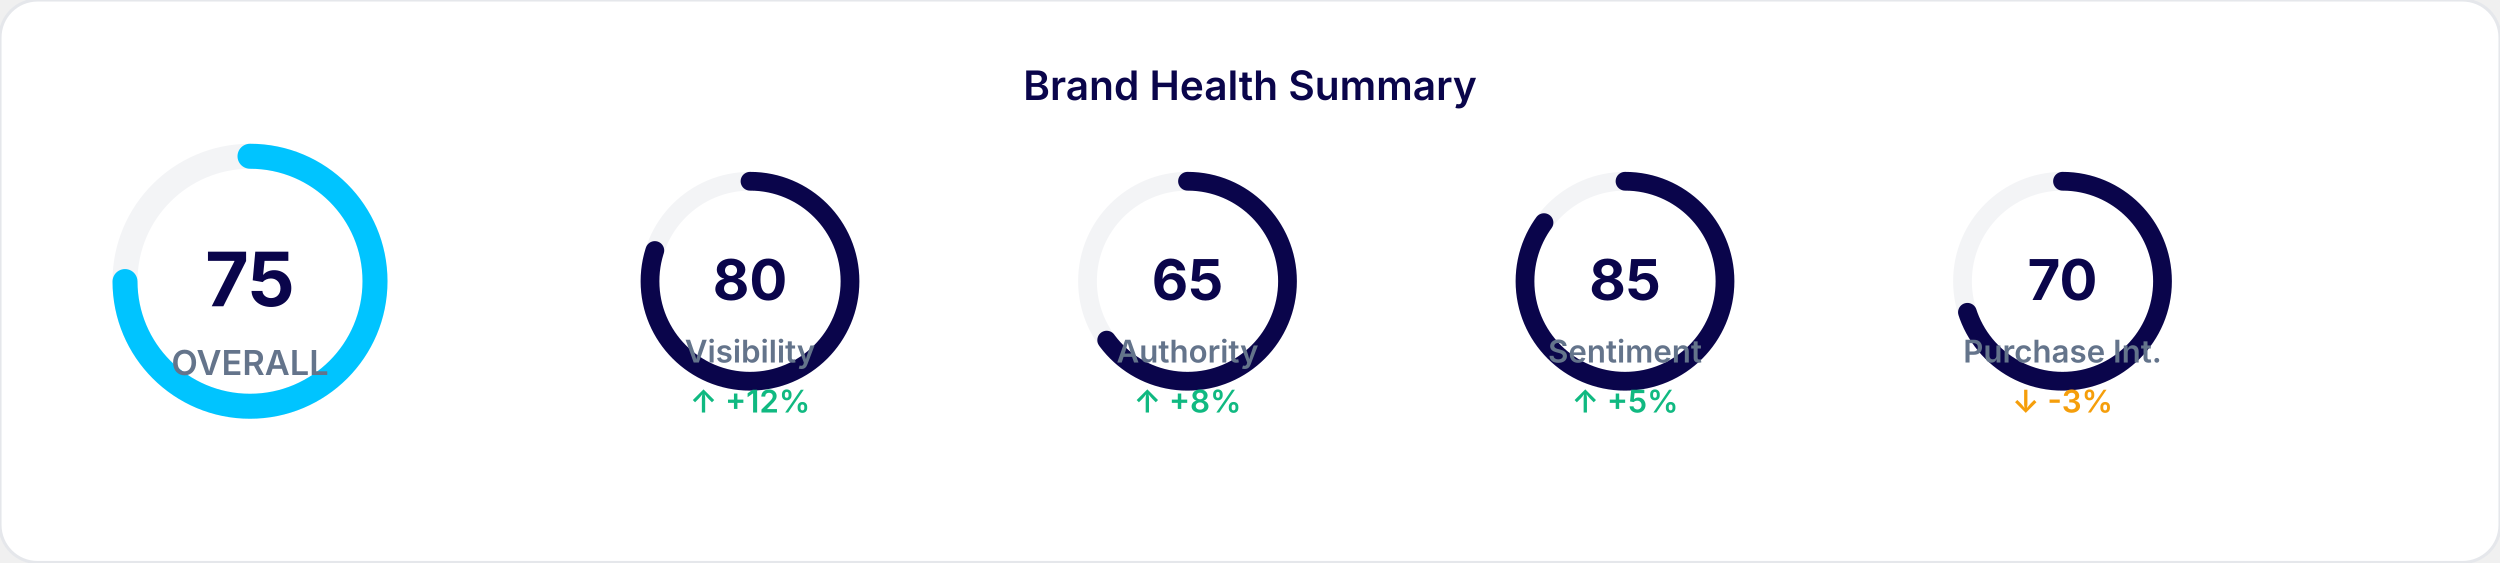
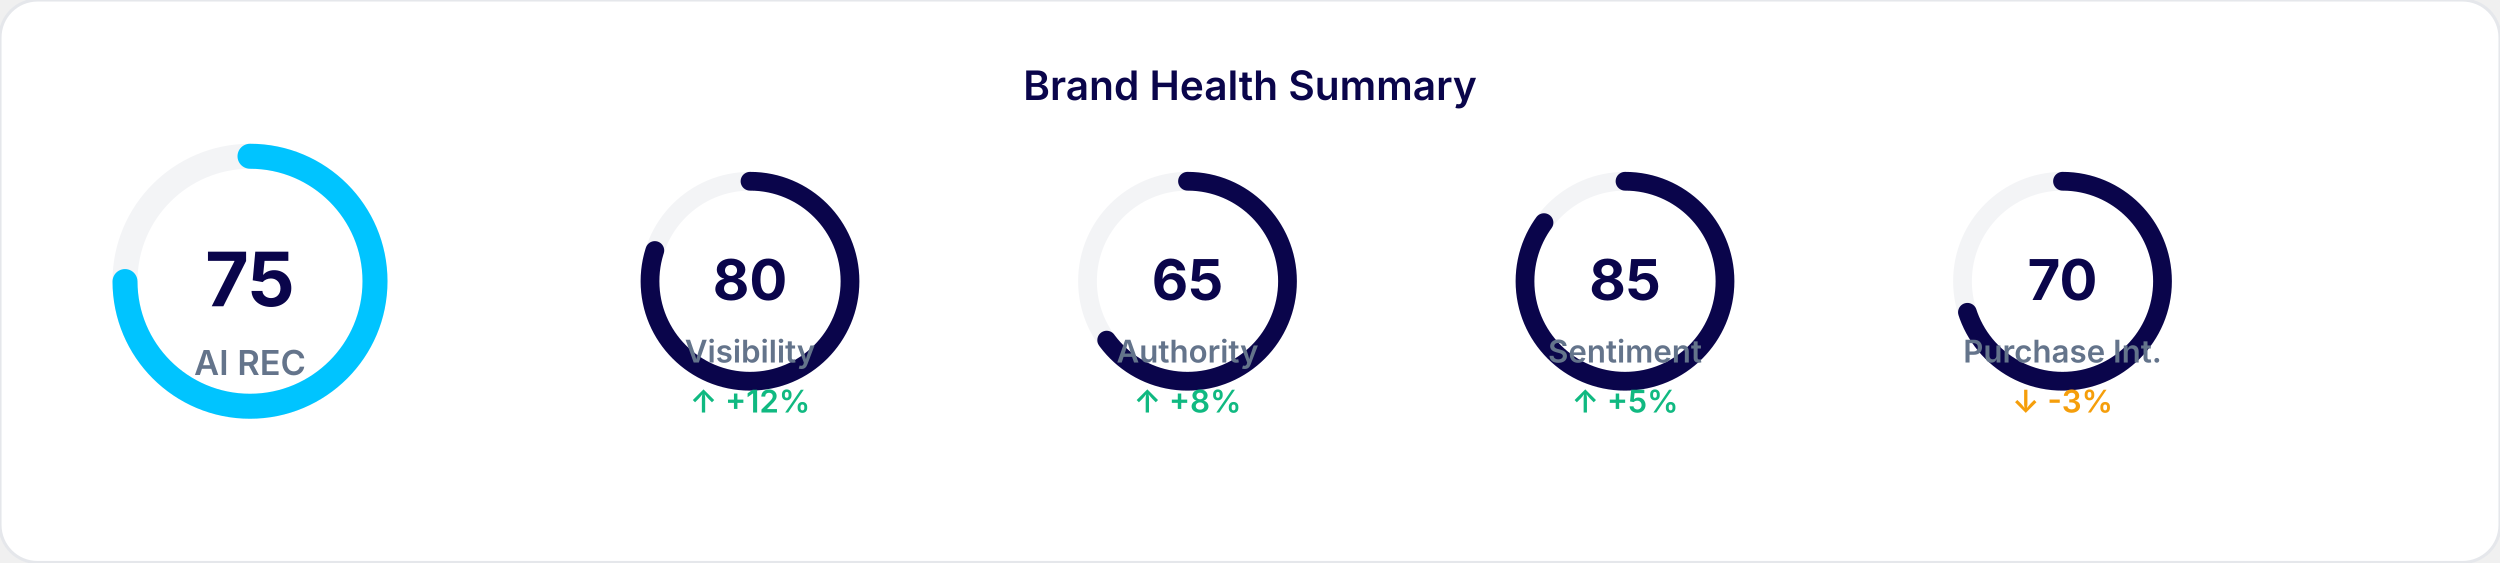
<svg xmlns="http://www.w3.org/2000/svg" width="800" height="180">
  <rect width="800" height="180" rx="12" fill="white" stroke="#e5e7eb" stroke-width="1" />
  <text x="400" y="32" text-anchor="middle" font-family="system-ui, -apple-system, sans-serif" font-size="13" font-weight="600" fill="#0A054B">Brand Health Summary</text>
  <g transform="translate(80, 90)">
    <circle cx="0" cy="0" r="40" fill="none" stroke="#f3f4f6" stroke-width="8" />
    <circle cx="0" cy="0" r="40" fill="none" stroke="#00C4FF" stroke-width="8" stroke-dasharray="251.2" stroke-dashoffset="62.8" transform="rotate(-90)" stroke-linecap="round" />
    <text y="8" text-anchor="middle" font-family="system-ui, -apple-system, sans-serif" font-size="24" font-weight="700" fill="#0A054B">75</text>
-     <text y="30" text-anchor="middle" font-family="system-ui, -apple-system, sans-serif" font-size="11" font-weight="600" fill="#64748b">OVERALL</text>
+     <text y="30" text-anchor="middle" font-family="system-ui, -apple-system, sans-serif" font-size="11" font-weight="600" fill="#64748b">AI REC</text>
  </g>
  <g transform="translate(240, 90)">
    <circle cx="0" cy="0" r="32" fill="none" stroke="#f3f4f6" stroke-width="6" />
    <circle cx="0" cy="0" r="32" fill="none" stroke="#0A054B" stroke-width="6" stroke-dasharray="201" stroke-dashoffset="40.2" transform="rotate(-90)" stroke-linecap="round" />
    <text y="6" text-anchor="middle" font-family="system-ui, -apple-system, sans-serif" font-size="18" font-weight="700" fill="#0A054B">80</text>
    <text y="26" text-anchor="middle" font-family="system-ui, -apple-system, sans-serif" font-size="10" font-weight="600" fill="#64748b">Visibility</text>
    <text y="42" text-anchor="middle" font-family="system-ui, -apple-system, sans-serif" font-size="10" font-weight="600" fill="#10b981">↑ +12%</text>
  </g>
  <g transform="translate(380, 90)">
    <circle cx="0" cy="0" r="32" fill="none" stroke="#f3f4f6" stroke-width="6" />
    <circle cx="0" cy="0" r="32" fill="none" stroke="#0A054B" stroke-width="6" stroke-dasharray="201" stroke-dashoffset="70.35" transform="rotate(-90)" stroke-linecap="round" />
    <text y="6" text-anchor="middle" font-family="system-ui, -apple-system, sans-serif" font-size="18" font-weight="700" fill="#0A054B">65</text>
    <text y="26" text-anchor="middle" font-family="system-ui, -apple-system, sans-serif" font-size="10" font-weight="600" fill="#64748b">Authority</text>
    <text y="42" text-anchor="middle" font-family="system-ui, -apple-system, sans-serif" font-size="10" font-weight="600" fill="#10b981">↑ +8%</text>
  </g>
  <g transform="translate(520, 90)">
    <circle cx="0" cy="0" r="32" fill="none" stroke="#f3f4f6" stroke-width="6" />
    <circle cx="0" cy="0" r="32" fill="none" stroke="#0A054B" stroke-width="6" stroke-dasharray="201" stroke-dashoffset="30.15" transform="rotate(-90)" stroke-linecap="round" />
    <text y="6" text-anchor="middle" font-family="system-ui, -apple-system, sans-serif" font-size="18" font-weight="700" fill="#0A054B">85</text>
    <text y="26" text-anchor="middle" font-family="system-ui, -apple-system, sans-serif" font-size="10" font-weight="600" fill="#64748b">Sentiment</text>
    <text y="42" text-anchor="middle" font-family="system-ui, -apple-system, sans-serif" font-size="10" font-weight="600" fill="#10b981">↑ +5%</text>
  </g>
  <g transform="translate(660, 90)">
    <circle cx="0" cy="0" r="32" fill="none" stroke="#f3f4f6" stroke-width="6" />
    <circle cx="0" cy="0" r="32" fill="none" stroke="#0A054B" stroke-width="6" stroke-dasharray="201" stroke-dashoffset="60.3" transform="rotate(-90)" stroke-linecap="round" />
    <text y="6" text-anchor="middle" font-family="system-ui, -apple-system, sans-serif" font-size="18" font-weight="700" fill="#0A054B">70</text>
    <text y="26" text-anchor="middle" font-family="system-ui, -apple-system, sans-serif" font-size="10" font-weight="600" fill="#64748b">Purchase Int.</text>
    <text y="42" text-anchor="middle" font-family="system-ui, -apple-system, sans-serif" font-size="10" font-weight="600" fill="#f59e0b">↓ -3%</text>
  </g>
</svg>
